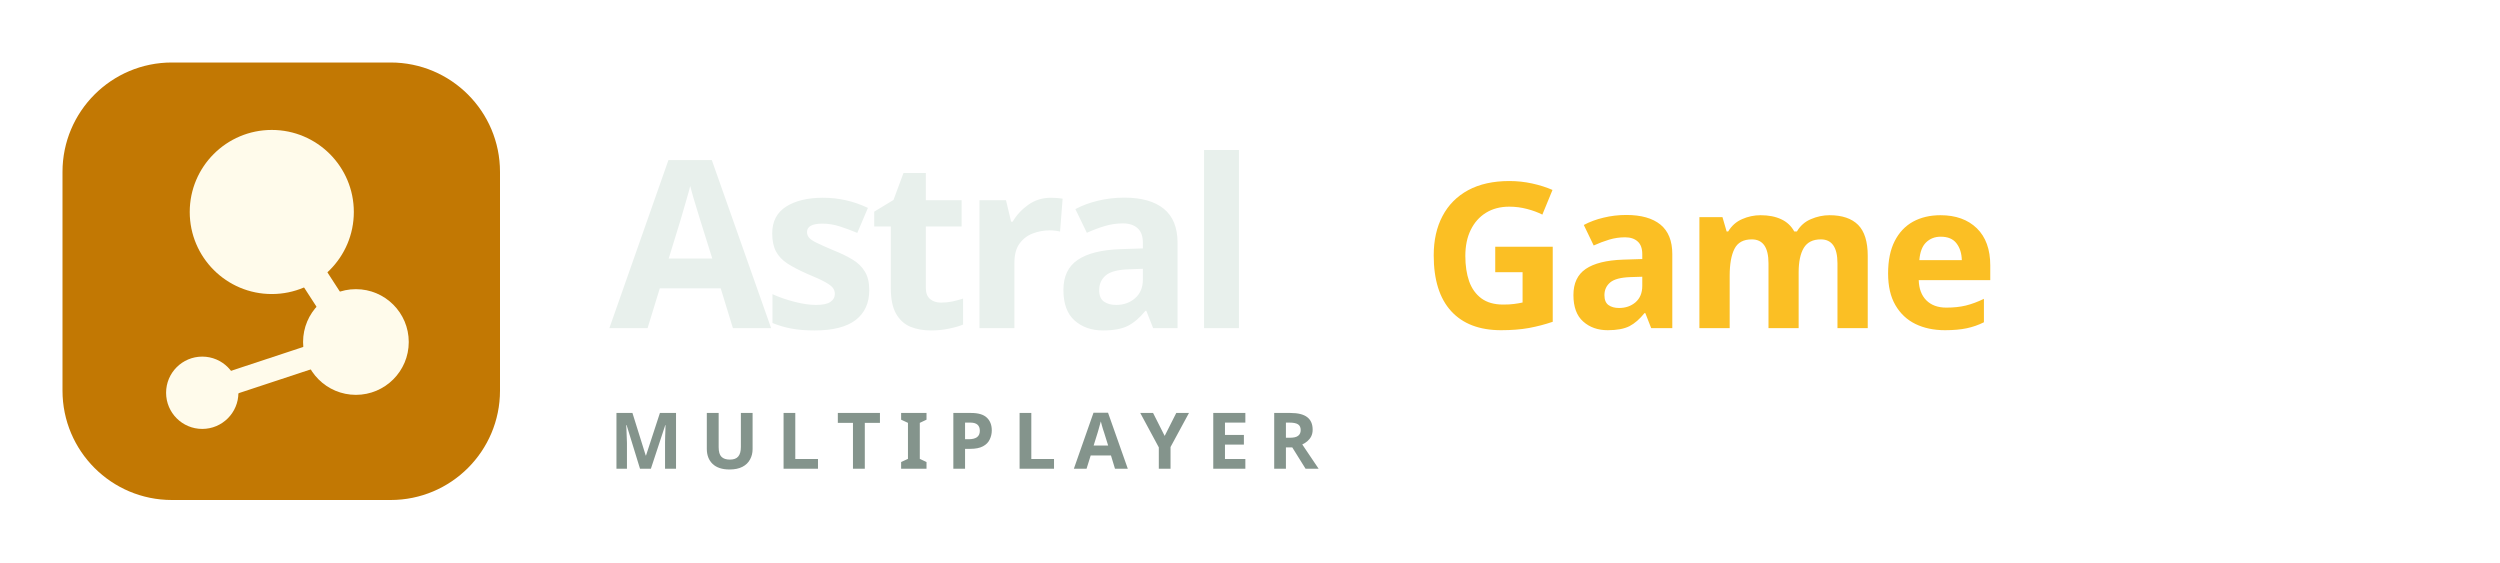
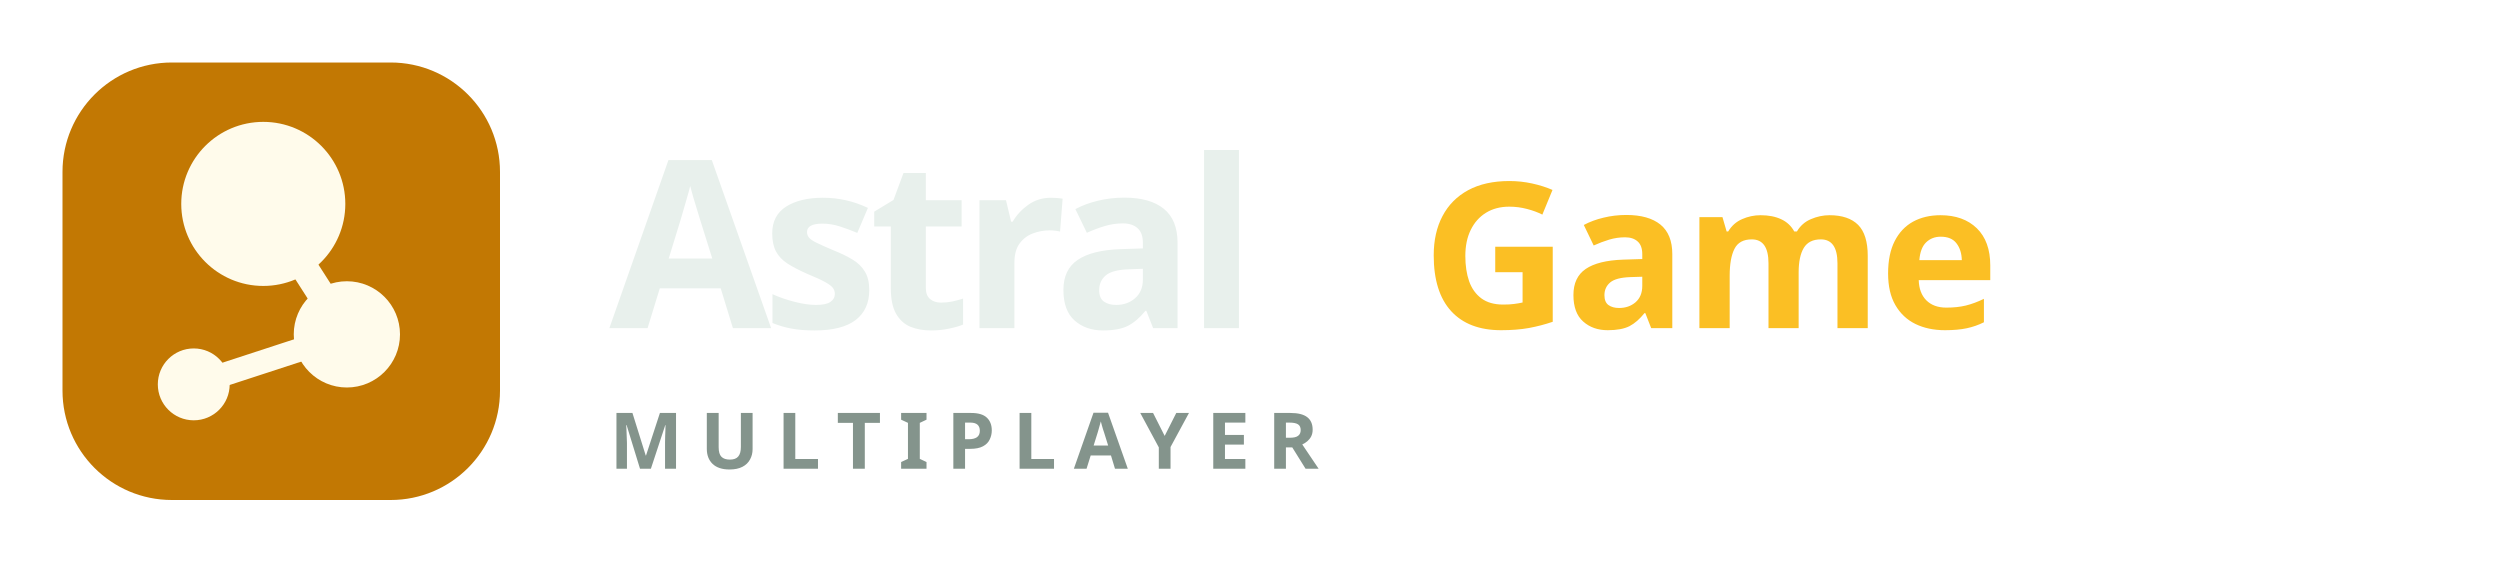
- <svg xmlns="http://www.w3.org/2000/svg" viewBox="0 0 320 72" fill="none" role="img" aria-label="Astral Game">
+ <svg xmlns="http://www.w3.org/2000/svg" viewBox="0 0 320 72" width="320" height="72" fill="none" role="img" aria-label="Astral Game">
  <g transform="translate(8 8)">
    <rect width="56" height="56" rx="14" fill="#C27803" />
-     <g transform="translate(5.25 5.25) scale(0.089)">
-       <line x1="242" y1="156" x2="363" y2="343" stroke="#FFFBEB" stroke-width="40" stroke-linecap="round" />
-       <line x1="363" y1="343" x2="142" y2="416" stroke="#FFFBEB" stroke-width="34" stroke-linecap="round" />
-       <circle cx="242" cy="156" r="118" fill="#FFFBEB" />
-       <circle cx="363" cy="343" r="76" fill="#FFFBEB" />
-       <circle cx="142" cy="416" r="52" fill="#FFFBEB" />
+     <g fill="#FFFBEB" stroke="#FFFBEB" stroke-linecap="round">
+       <line x1="25.7" y1="18.1" x2="36.4" y2="34.8" stroke-width="3.5" />
+       <line x1="36.4" y1="34.8" x2="16.8" y2="41.2" stroke-width="3" />
+       <circle cx="25.7" cy="18.1" r="10.5" stroke="none" />
+       <circle cx="36.4" cy="34.8" r="6.8" stroke="none" />
+       <circle cx="16.8" cy="41.2" r="4.6" stroke="none" />
    </g>
  </g>
-   <text x="78" y="42" fill="#E8F0EC" font-family="Outfit, Noto Sans SC, system-ui, sans-serif" font-size="30" font-weight="800" letter-spacing="-0.04em">Astral</text>
-   <text x="182" y="42" fill="#FBBF24" font-family="Outfit, Noto Sans SC, system-ui, sans-serif" font-size="26" font-weight="700" letter-spacing="-0.02em">Game</text>
-   <text x="78" y="60" fill="#84948C" font-family="Outfit, Noto Sans SC, system-ui, sans-serif" font-size="10" font-weight="700" letter-spacing="0.22em">MULTIPLAYER</text>
+   <text x="78" y="42" fill="#E8F0EC" font-family="Outfit, 'Noto Sans SC', system-ui, sans-serif" font-size="30" font-weight="800" letter-spacing="-0.04em">Astral</text>
+   <text x="182" y="42" fill="#FBBF24" font-family="Outfit, 'Noto Sans SC', system-ui, sans-serif" font-size="26" font-weight="700" letter-spacing="-0.02em">Game</text>
+   <text x="78" y="60" fill="#84948C" font-family="Outfit, 'Noto Sans SC', system-ui, sans-serif" font-size="10" font-weight="700" letter-spacing="0.22em">MULTIPLAYER</text>
</svg>
